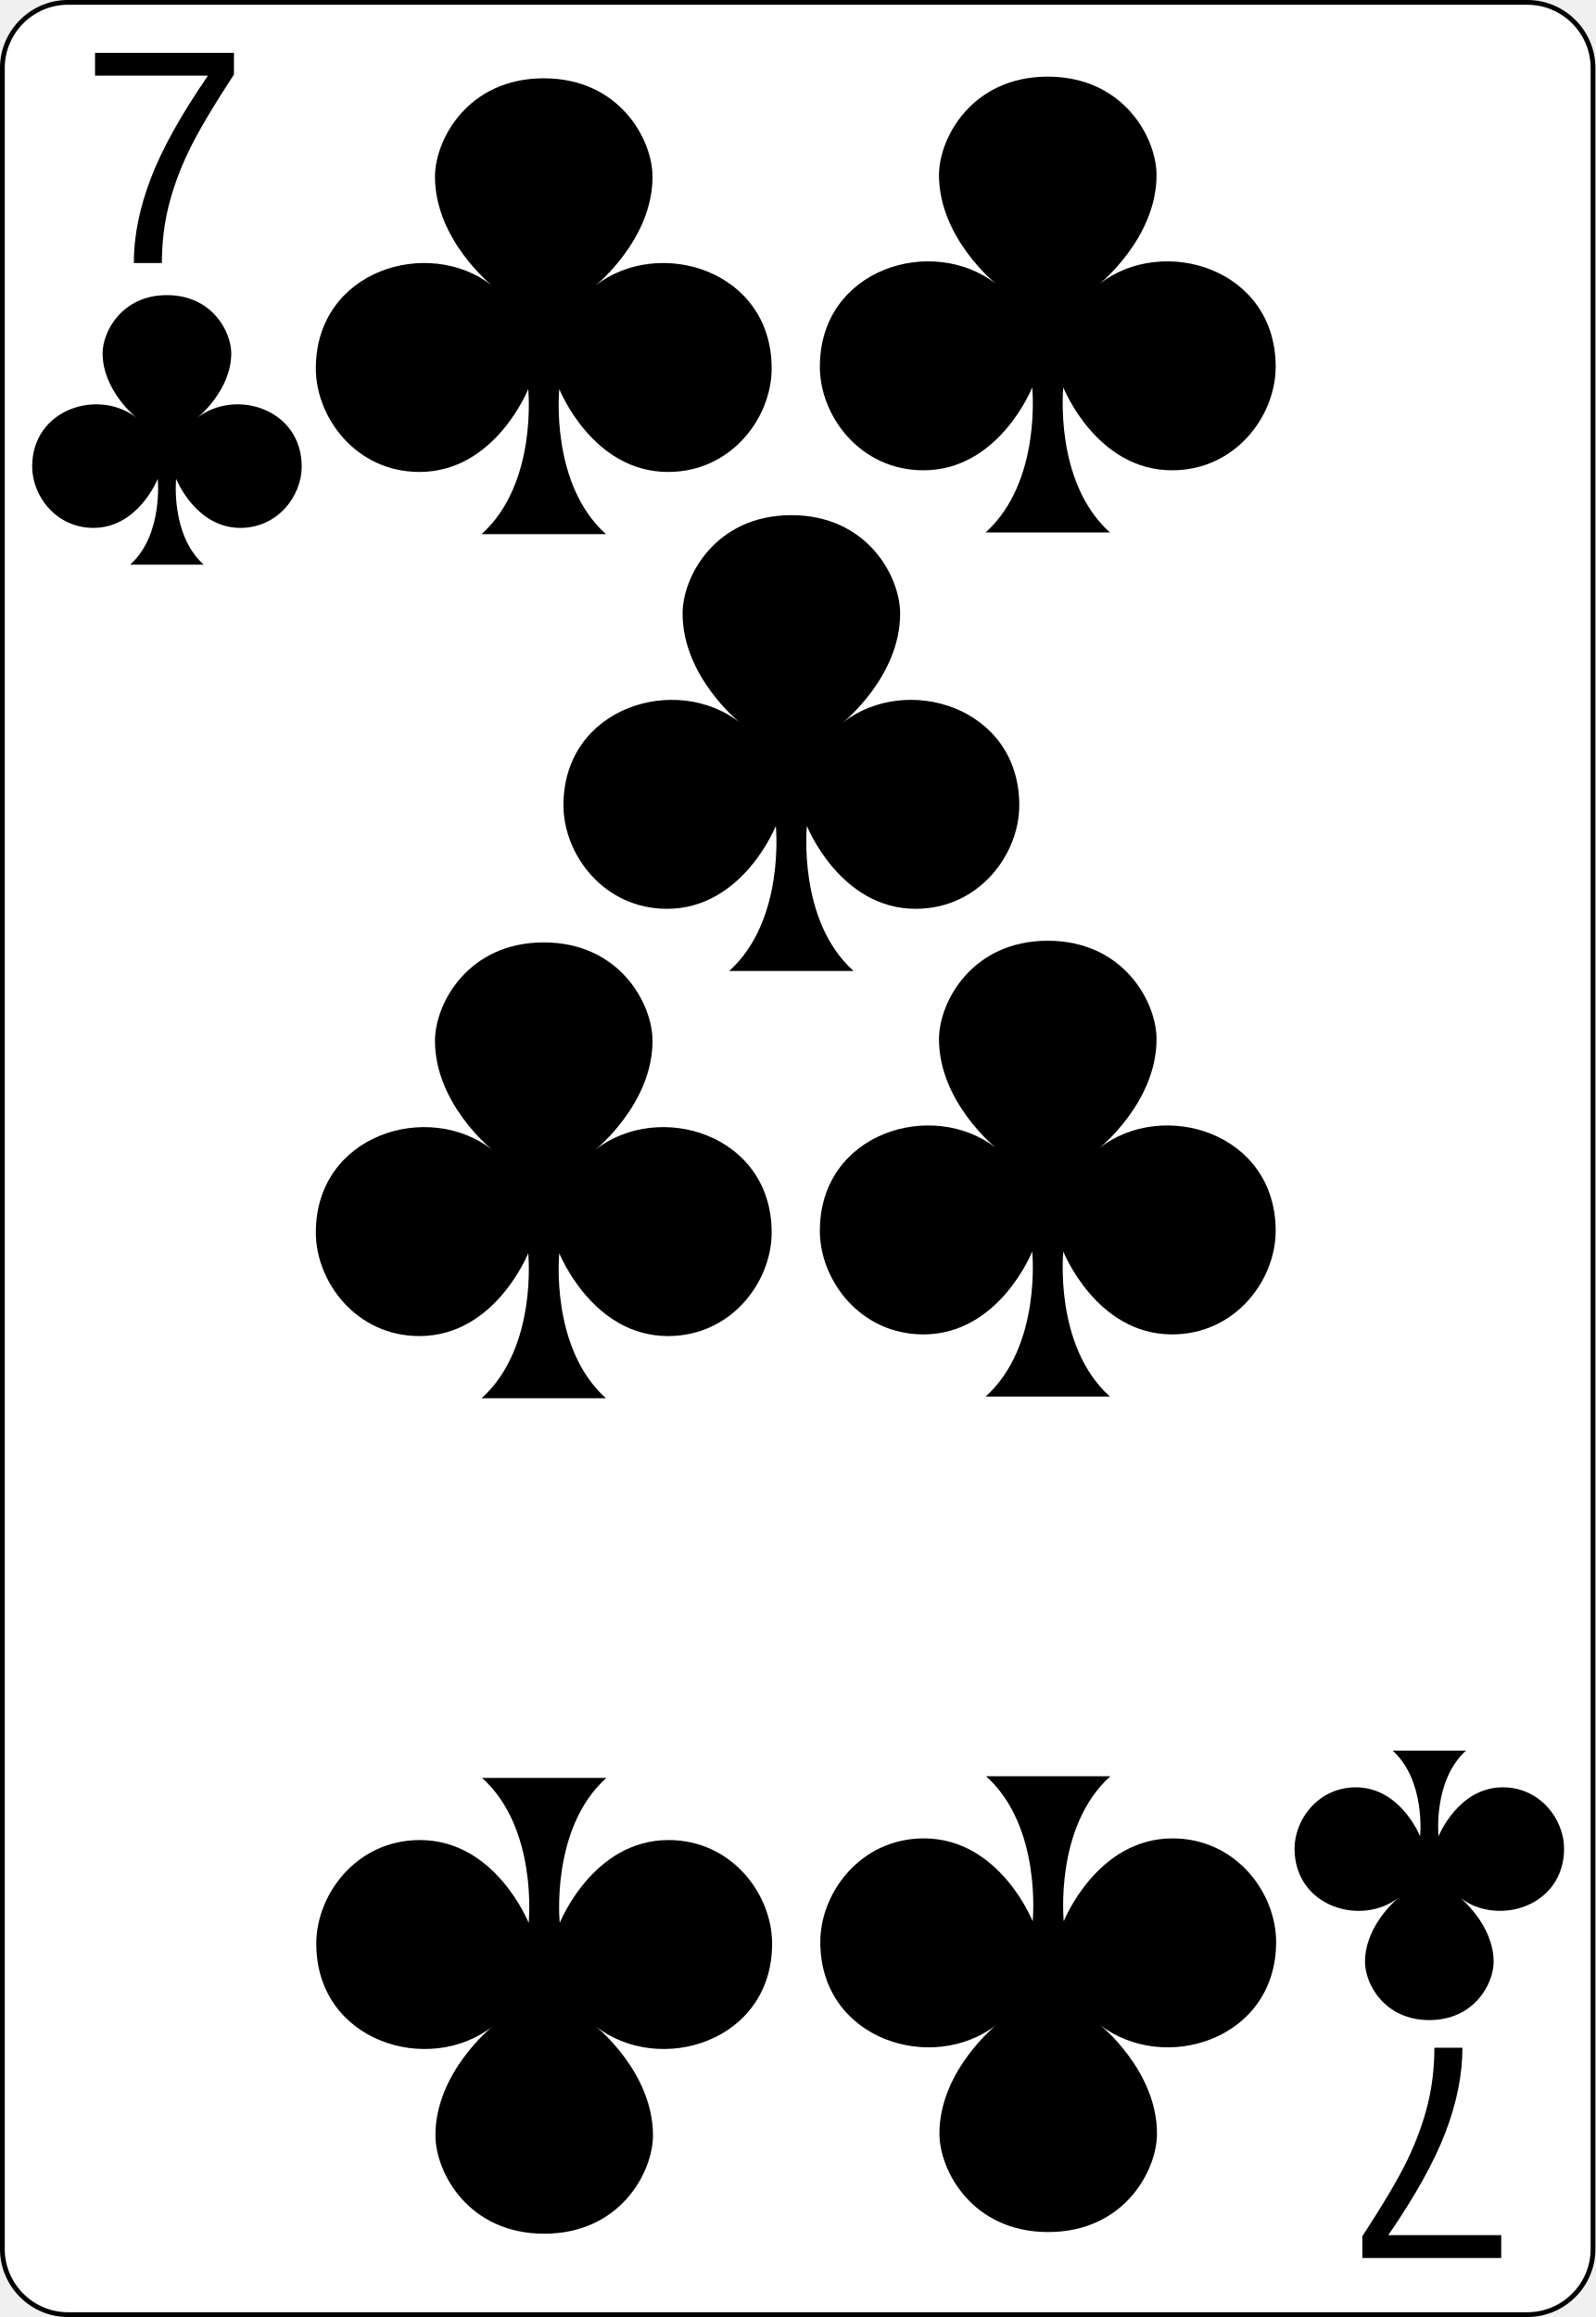
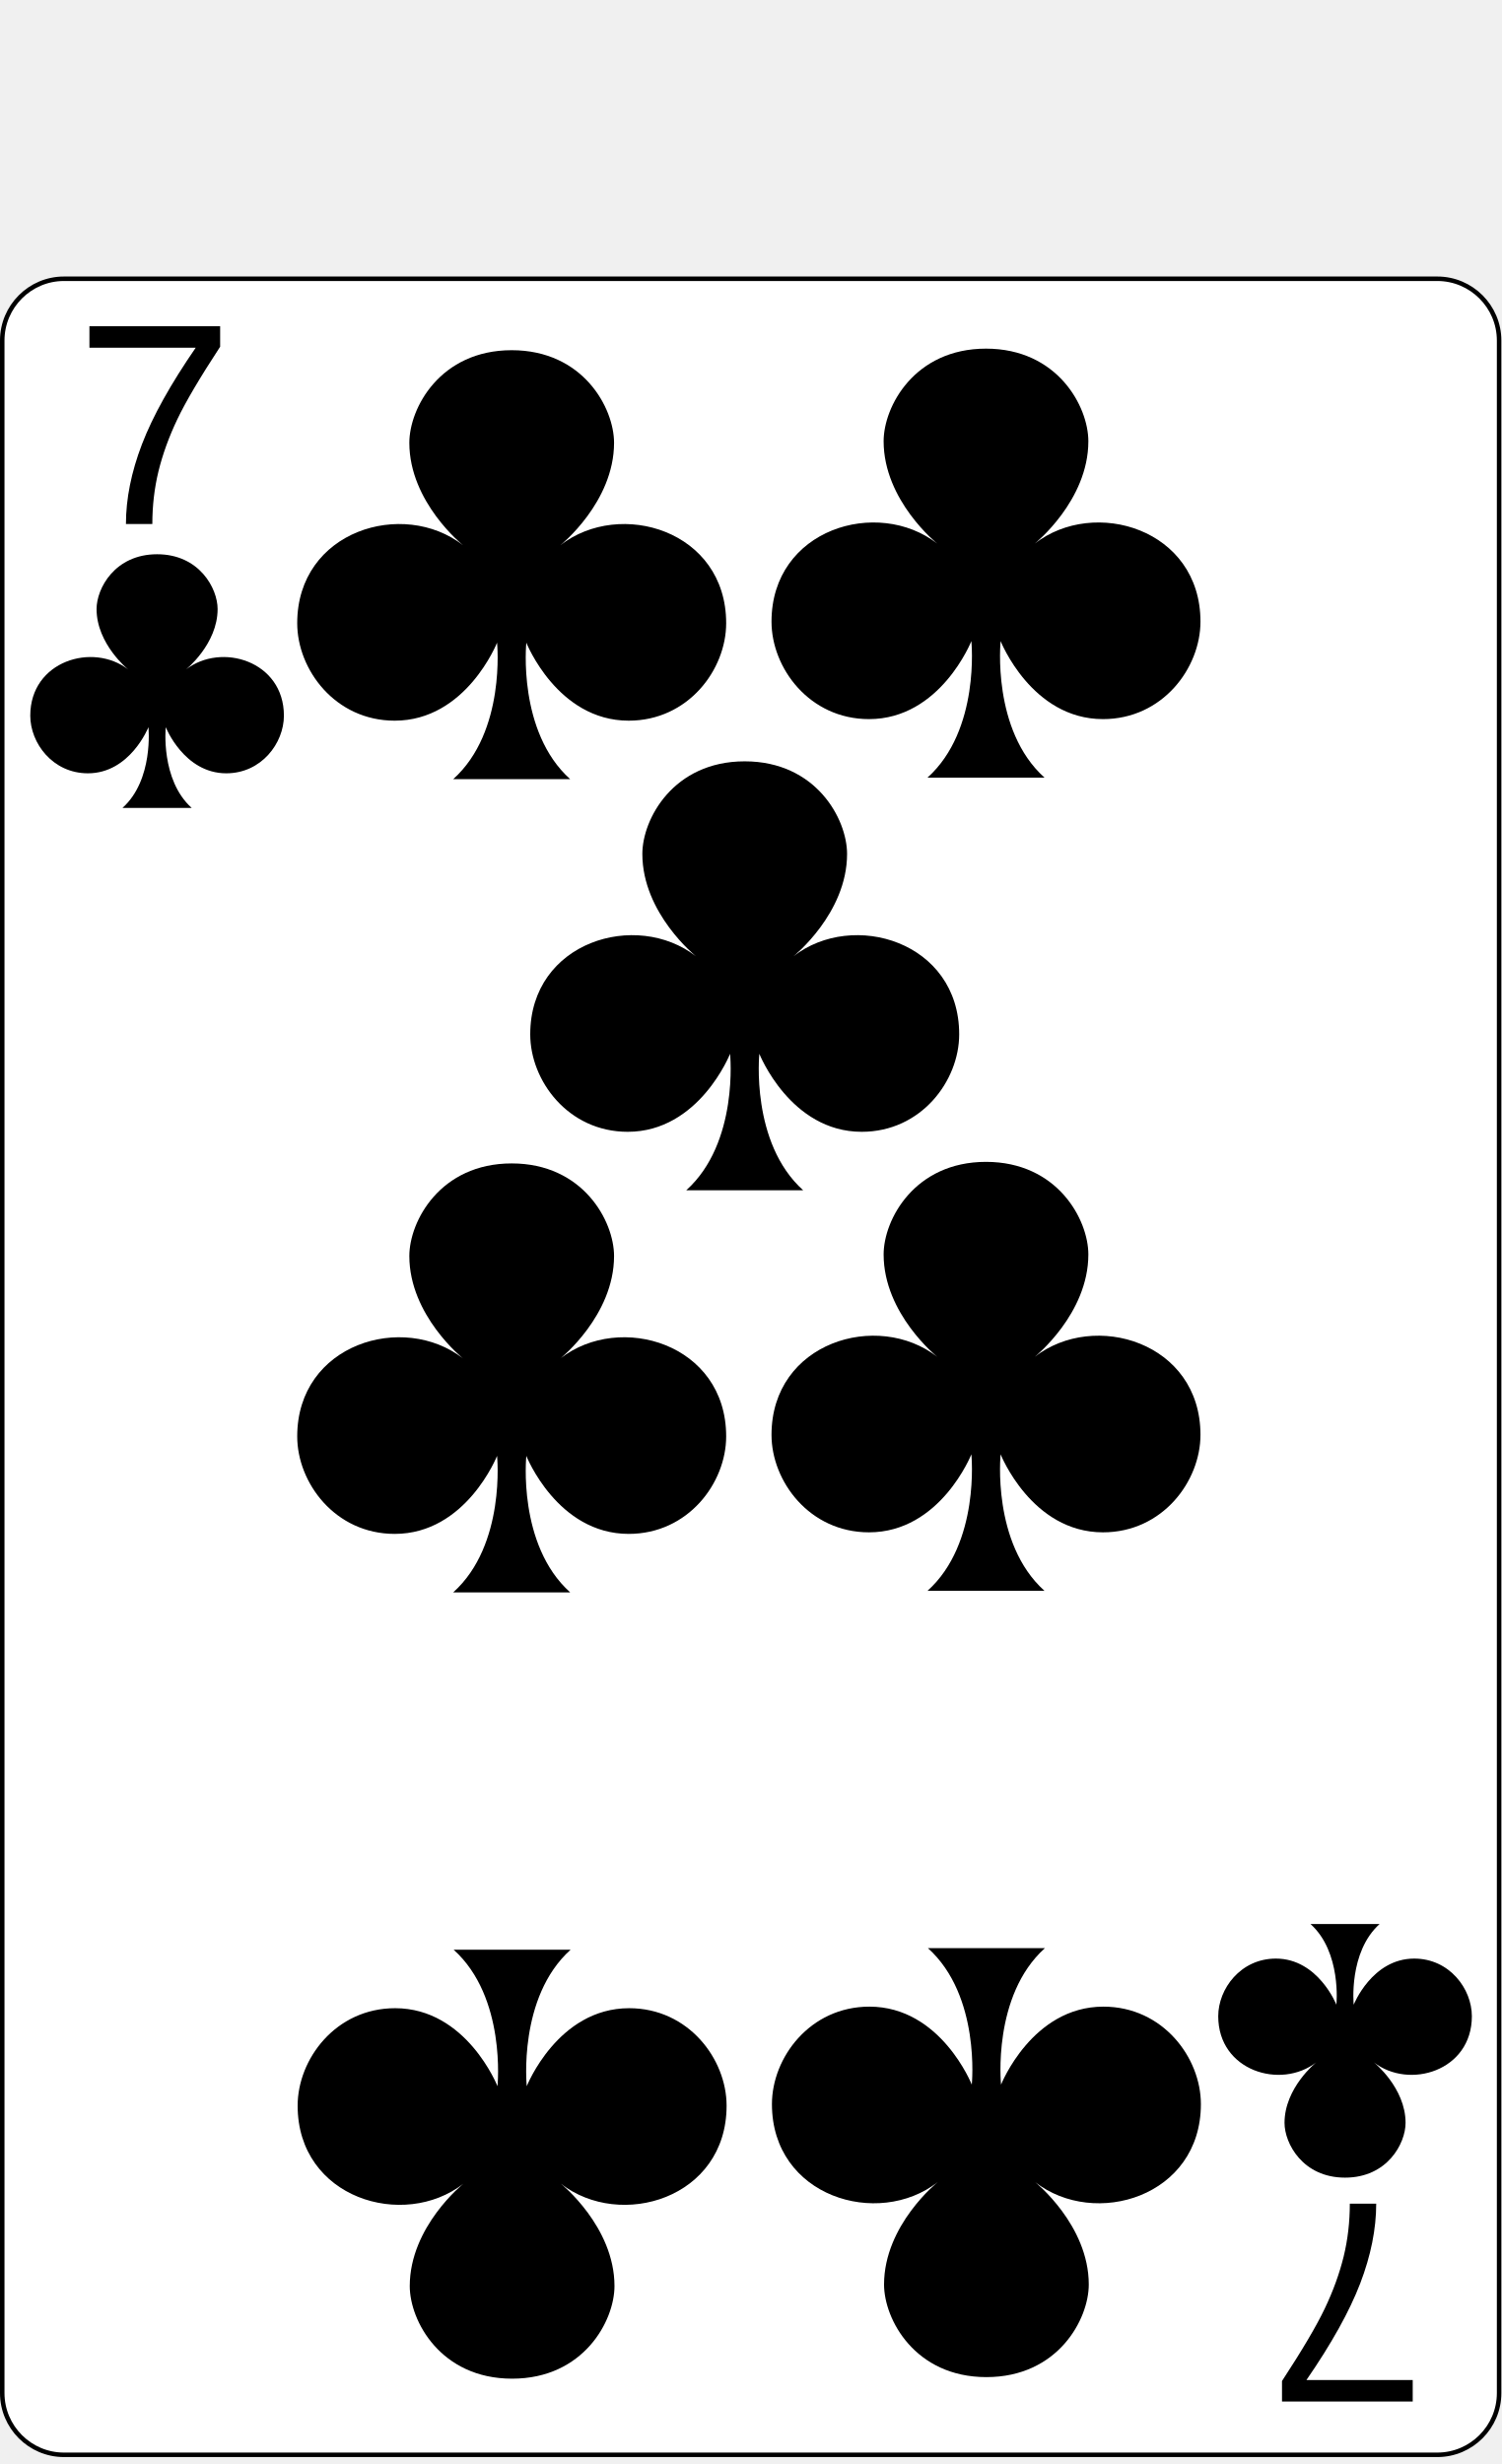
- <svg xmlns="http://www.w3.org/2000/svg" xmlns:xlink="http://www.w3.org/1999/xlink" width="167.087pt" height="242.667pt" viewBox="0 0 167.087 242.667" xml:space="preserve" id="svg2" version="1.1">
+ <svg xmlns="http://www.w3.org/2000/svg" xmlns:xlink="http://www.w3.org/1999/xlink" width="110.087pt" height="180.667pt" viewBox="0 -15 167.087 242.667" xml:space="preserve" id="svg2" version="1.1">
  <defs id="defs41">
    <radialGradient xlink:href="#linearGradient2984" id="radialGradient3760" cx="48.231" cy="18.138" fx="48.231" fy="18.138" r="9.5" gradientUnits="userSpaceOnUse" gradientTransform="matrix(-1.560526,0.01828294,-0.02684055,-2.290953,123.9838,58.80911)" />
    <linearGradient id="linearGradient2984">
      <stop style="stop-color:#000000;stop-opacity:1;" offset="0" id="stop2986" />
      <stop style="stop-color:#000000;stop-opacity:0.656;" offset="1" id="stop2988" />
    </linearGradient>
    <radialGradient xlink:href="#linearGradient3784" id="radialGradient3792" cx="171.487" cy="511.223" fx="171.487" fy="511.223" r="81.903" gradientTransform="matrix(1.152989,-0.6739155,0.3948202,0.6754904,-233.6326,270.4008)" gradientUnits="userSpaceOnUse" />
    <linearGradient id="linearGradient3784">
      <stop style="stop-color:#ffffff;stop-opacity:0.534;" offset="0" id="stop3786" />
      <stop style="stop-color:#000000;stop-opacity:0;" offset="1" id="stop3788" />
    </linearGradient>
    <radialGradient r="81.903" fy="511.223" fx="171.487" cy="511.223" cx="171.487" gradientTransform="matrix(1.152989,-0.6739155,0.3948202,0.6754904,-233.6326,270.4008)" gradientUnits="userSpaceOnUse" id="radialGradient3855" xlink:href="#linearGradient3784-4" />
    <linearGradient id="linearGradient3784-4">
      <stop style="stop-color:#ffffff;stop-opacity:0.519;" offset="0" id="stop3786-8" />
      <stop style="stop-color:#000000;stop-opacity:0;" offset="1" id="stop3788-6" />
    </linearGradient>
    <radialGradient r="81.903" fy="461.841" fx="181.694" cy="461.841" cx="181.694" gradientTransform="matrix(1.152989,-0.6739155,0.3948202,0.6754904,-233.6326,270.4008)" gradientUnits="userSpaceOnUse" id="radialGradient3916" xlink:href="#linearGradient3784-3" />
    <linearGradient id="linearGradient3784-3">
      <stop style="stop-color:#ffffff;stop-opacity:0.702;" offset="0" id="stop3786-86" />
      <stop style="stop-color:#000000;stop-opacity:0;" offset="1" id="stop3788-2" />
    </linearGradient>
  </defs>
  <g id="Layer_x0020_1" style="fill-rule:nonzero;clip-rule:nonzero;stroke:#000000;stroke-miterlimit:4;">
    <path style="fill:#FFFFFF;stroke-width:0.5;" d="M166.837,235.548c0,3.777-3.087,6.869-6.871,6.869H7.111c-3.775,0-6.861-3.092-6.861-6.869V7.12C0.25,3.343,3.336,0.25,7.111,0.25h152.855    c3.784,0,6.871,3.093,6.871,6.87v228.428z" id="path5" />
    <g style="stroke:none;" id="g7">
      <g id="g9">
				
			</g>
    </g>
    <g id="g15">
			
		</g>
    <g id="g19">
			
		</g>
    <g style="stroke:none;" id="g23">
      <g id="g25">
				
			</g>
    </g>
    <g style="stroke:none;" id="g31">
      <g id="g33">
				
			</g>
    </g>
  </g>
  <text xml:space="preserve" style="font-size:32px;font-style:normal;font-weight:normal;line-height:125%;letter-spacing:0px;word-spacing:0px;fill:#000000;fill-opacity:1;stroke:none;font-family:Bitstream Vera Sans" x="8.311" y="27.548" id="text3788">
    <tspan id="tspan3790" x="8.311" y="27.548" style="font-style:normal;font-variant:normal;font-weight:normal;font-stretch:normal;font-family:Arial;-inkscape-font-specification:Arial">7</tspan>
  </text>
  <g transform="matrix(1.485651,0,0,1.485651,-54.02466,10.01807)" id="layer1-1-4">
    <path id="cl-9" d="m 50.291,22.698 c 0,0 2.375,-1.9 2.375,-4.534 0,-1.542 -1.369,-4.102 -4.534,-4.102 -3.165,0 -4.534,2.561 -4.534,4.102 0,2.634 2.375,4.534 2.375,4.534 -2.638,-2.055 -7.341,-0.652 -7.341,3.455 0,2.056 1.68,4.318 4.318,4.318 3.165,0 4.534,-3.455 4.534,-3.455 0,0 0.402,3.938 -1.943,6.046 h 5.182 c -2.345,-2.107 -1.943,-6.046 -1.943,-6.046 0,0 1.369,3.455 4.534,3.455 2.639,0 4.318,-2.263 4.318,-4.318 0,-4.107 -4.703,-5.51 -7.341,-3.455 z" style="fill:#000000" />
  </g>
  <text xml:space="preserve" style="font-size:32px;font-style:normal;font-weight:normal;line-height:125%;letter-spacing:0px;word-spacing:0px;fill:#000000;fill-opacity:1;stroke:none;font-family:Bitstream Vera Sans" x="-158.864" y="-214.467" id="text3788-8" transform="scale(-1,-1)">
    <tspan id="tspan3790-7" x="-158.864" y="-214.467" style="font-style:normal;font-variant:normal;font-weight:normal;font-stretch:normal;font-family:Arial;-inkscape-font-specification:Arial">7</tspan>
  </text>
  <g transform="matrix(-1.485651,0,0,-1.485651,221.1992,232.4618)" id="layer1-1-4-1">
    <path id="cl-9-7" d="m 50.291,22.698 c 0,0 2.375,-1.9 2.375,-4.534 0,-1.542 -1.369,-4.102 -4.534,-4.102 -3.165,0 -4.534,2.561 -4.534,4.102 0,2.634 2.375,4.534 2.375,4.534 -2.638,-2.055 -7.341,-0.652 -7.341,3.455 0,2.056 1.68,4.318 4.318,4.318 3.165,0 4.534,-3.455 4.534,-3.455 0,0 0.402,3.938 -1.943,6.046 h 5.182 c -2.345,-2.107 -1.943,-6.046 -1.943,-6.046 0,0 1.369,3.455 4.534,3.455 2.639,0 4.318,-2.263 4.318,-4.318 0,-4.107 -4.703,-5.51 -7.341,-3.455 z" style="fill:#000000" />
  </g>
  <g transform="matrix(2.512578,0,0,2.512578,-63.98839,-27.13112)" id="layer1-1-4-8">
    <path id="cl-9-8" d="m 50.291,22.698 c 0,0 2.375,-1.9 2.375,-4.534 0,-1.542 -1.369,-4.102 -4.534,-4.102 -3.165,0 -4.534,2.561 -4.534,4.102 0,2.634 2.375,4.534 2.375,4.534 -2.638,-2.055 -7.341,-0.652 -7.341,3.455 0,2.056 1.68,4.318 4.318,4.318 3.165,0 4.534,-3.455 4.534,-3.455 0,0 0.402,3.938 -1.943,6.046 h 5.182 c -2.345,-2.107 -1.943,-6.046 -1.943,-6.046 0,0 1.369,3.455 4.534,3.455 2.639,0 4.318,-2.263 4.318,-4.318 0,-4.107 -4.703,-5.51 -7.341,-3.455 z" style="fill:#000000" />
  </g>
  <g transform="matrix(-2.512578,0,0,-2.512578,177.9295,269.2751)" id="layer1-1-4-8-0">
    <path id="cl-9-8-6" d="m 50.291,22.698 c 0,0 2.375,-1.9 2.375,-4.534 0,-1.542 -1.369,-4.102 -4.534,-4.102 -3.165,0 -4.534,2.561 -4.534,4.102 0,2.634 2.375,4.534 2.375,4.534 -2.638,-2.055 -7.341,-0.652 -7.341,3.455 0,2.056 1.68,4.318 4.318,4.318 3.165,0 4.534,-3.455 4.534,-3.455 0,0 0.402,3.938 -1.943,6.046 h 5.182 c -2.345,-2.107 -1.943,-6.046 -1.943,-6.046 0,0 1.369,3.455 4.534,3.455 2.639,0 4.318,-2.263 4.318,-4.318 0,-4.107 -4.703,-5.51 -7.341,-3.455 z" style="fill:#000000" />
  </g>
  <g transform="matrix(2.512578,0,0,2.512578,-63.98839,63.36968)" id="layer1-1-4-8-2">
    <path id="cl-9-8-0" d="m 50.291,22.698 c 0,0 2.375,-1.9 2.375,-4.534 0,-1.542 -1.369,-4.102 -4.534,-4.102 -3.165,0 -4.534,2.561 -4.534,4.102 0,2.634 2.375,4.534 2.375,4.534 -2.638,-2.055 -7.341,-0.652 -7.341,3.455 0,2.056 1.68,4.318 4.318,4.318 3.165,0 4.534,-3.455 4.534,-3.455 0,0 0.402,3.938 -1.943,6.046 h 5.182 c -2.345,-2.107 -1.943,-6.046 -1.943,-6.046 0,0 1.369,3.455 4.534,3.455 2.639,0 4.318,-2.263 4.318,-4.318 0,-4.107 -4.703,-5.51 -7.341,-3.455 z" style="fill:#000000" />
  </g>
  <g transform="matrix(2.512578,0,0,2.512578,-11.20333,-27.30484)" id="layer1-1-4-8-8">
    <path id="cl-9-8-9" d="m 50.291,22.698 c 0,0 2.375,-1.9 2.375,-4.534 0,-1.542 -1.369,-4.102 -4.534,-4.102 -3.165,0 -4.534,2.561 -4.534,4.102 0,2.634 2.375,4.534 2.375,4.534 -2.638,-2.055 -7.341,-0.652 -7.341,3.455 0,2.056 1.68,4.318 4.318,4.318 3.165,0 4.534,-3.455 4.534,-3.455 0,0 0.402,3.938 -1.943,6.046 h 5.182 c -2.345,-2.107 -1.943,-6.046 -1.943,-6.046 0,0 1.369,3.455 4.534,3.455 2.639,0 4.318,-2.263 4.318,-4.318 0,-4.107 -4.703,-5.51 -7.341,-3.455 z" style="fill:#000000" />
  </g>
  <g transform="matrix(-2.512578,0,0,-2.512578,230.7146,269.1014)" id="layer1-1-4-8-0-2">
    <path id="cl-9-8-6-6" d="m 50.291,22.698 c 0,0 2.375,-1.9 2.375,-4.534 0,-1.542 -1.369,-4.102 -4.534,-4.102 -3.165,0 -4.534,2.561 -4.534,4.102 0,2.634 2.375,4.534 2.375,4.534 -2.638,-2.055 -7.341,-0.652 -7.341,3.455 0,2.056 1.68,4.318 4.318,4.318 3.165,0 4.534,-3.455 4.534,-3.455 0,0 0.402,3.938 -1.943,6.046 h 5.182 c -2.345,-2.107 -1.943,-6.046 -1.943,-6.046 0,0 1.369,3.455 4.534,3.455 2.639,0 4.318,-2.263 4.318,-4.318 0,-4.107 -4.703,-5.51 -7.341,-3.455 z" style="fill:#000000" />
  </g>
  <g transform="matrix(2.512578,0,0,2.512578,-11.20333,63.19596)" id="layer1-1-4-8-2-6">
    <path id="cl-9-8-0-4" d="m 50.291,22.698 c 0,0 2.375,-1.9 2.375,-4.534 0,-1.542 -1.369,-4.102 -4.534,-4.102 -3.165,0 -4.534,2.561 -4.534,4.102 0,2.634 2.375,4.534 2.375,4.534 -2.638,-2.055 -7.341,-0.652 -7.341,3.455 0,2.056 1.68,4.318 4.318,4.318 3.165,0 4.534,-3.455 4.534,-3.455 0,0 0.402,3.938 -1.943,6.046 h 5.182 c -2.345,-2.107 -1.943,-6.046 -1.943,-6.046 0,0 1.369,3.455 4.534,3.455 2.639,0 4.318,-2.263 4.318,-4.318 0,-4.107 -4.703,-5.51 -7.341,-3.455 z" style="fill:#000000" />
  </g>
  <g transform="matrix(2.512578,0,0,2.512578,-38.0557,18.62236)" id="layer1-1-4-8-6">
    <path id="cl-9-8-8" d="m 50.291,22.698 c 0,0 2.375,-1.9 2.375,-4.534 0,-1.542 -1.369,-4.102 -4.534,-4.102 -3.165,0 -4.534,2.561 -4.534,4.102 0,2.634 2.375,4.534 2.375,4.534 -2.638,-2.055 -7.341,-0.652 -7.341,3.455 0,2.056 1.68,4.318 4.318,4.318 3.165,0 4.534,-3.455 4.534,-3.455 0,0 0.402,3.938 -1.943,6.046 h 5.182 c -2.345,-2.107 -1.943,-6.046 -1.943,-6.046 0,0 1.369,3.455 4.534,3.455 2.639,0 4.318,-2.263 4.318,-4.318 0,-4.107 -4.703,-5.51 -7.341,-3.455 z" style="fill:#000000" />
  </g>
</svg>
